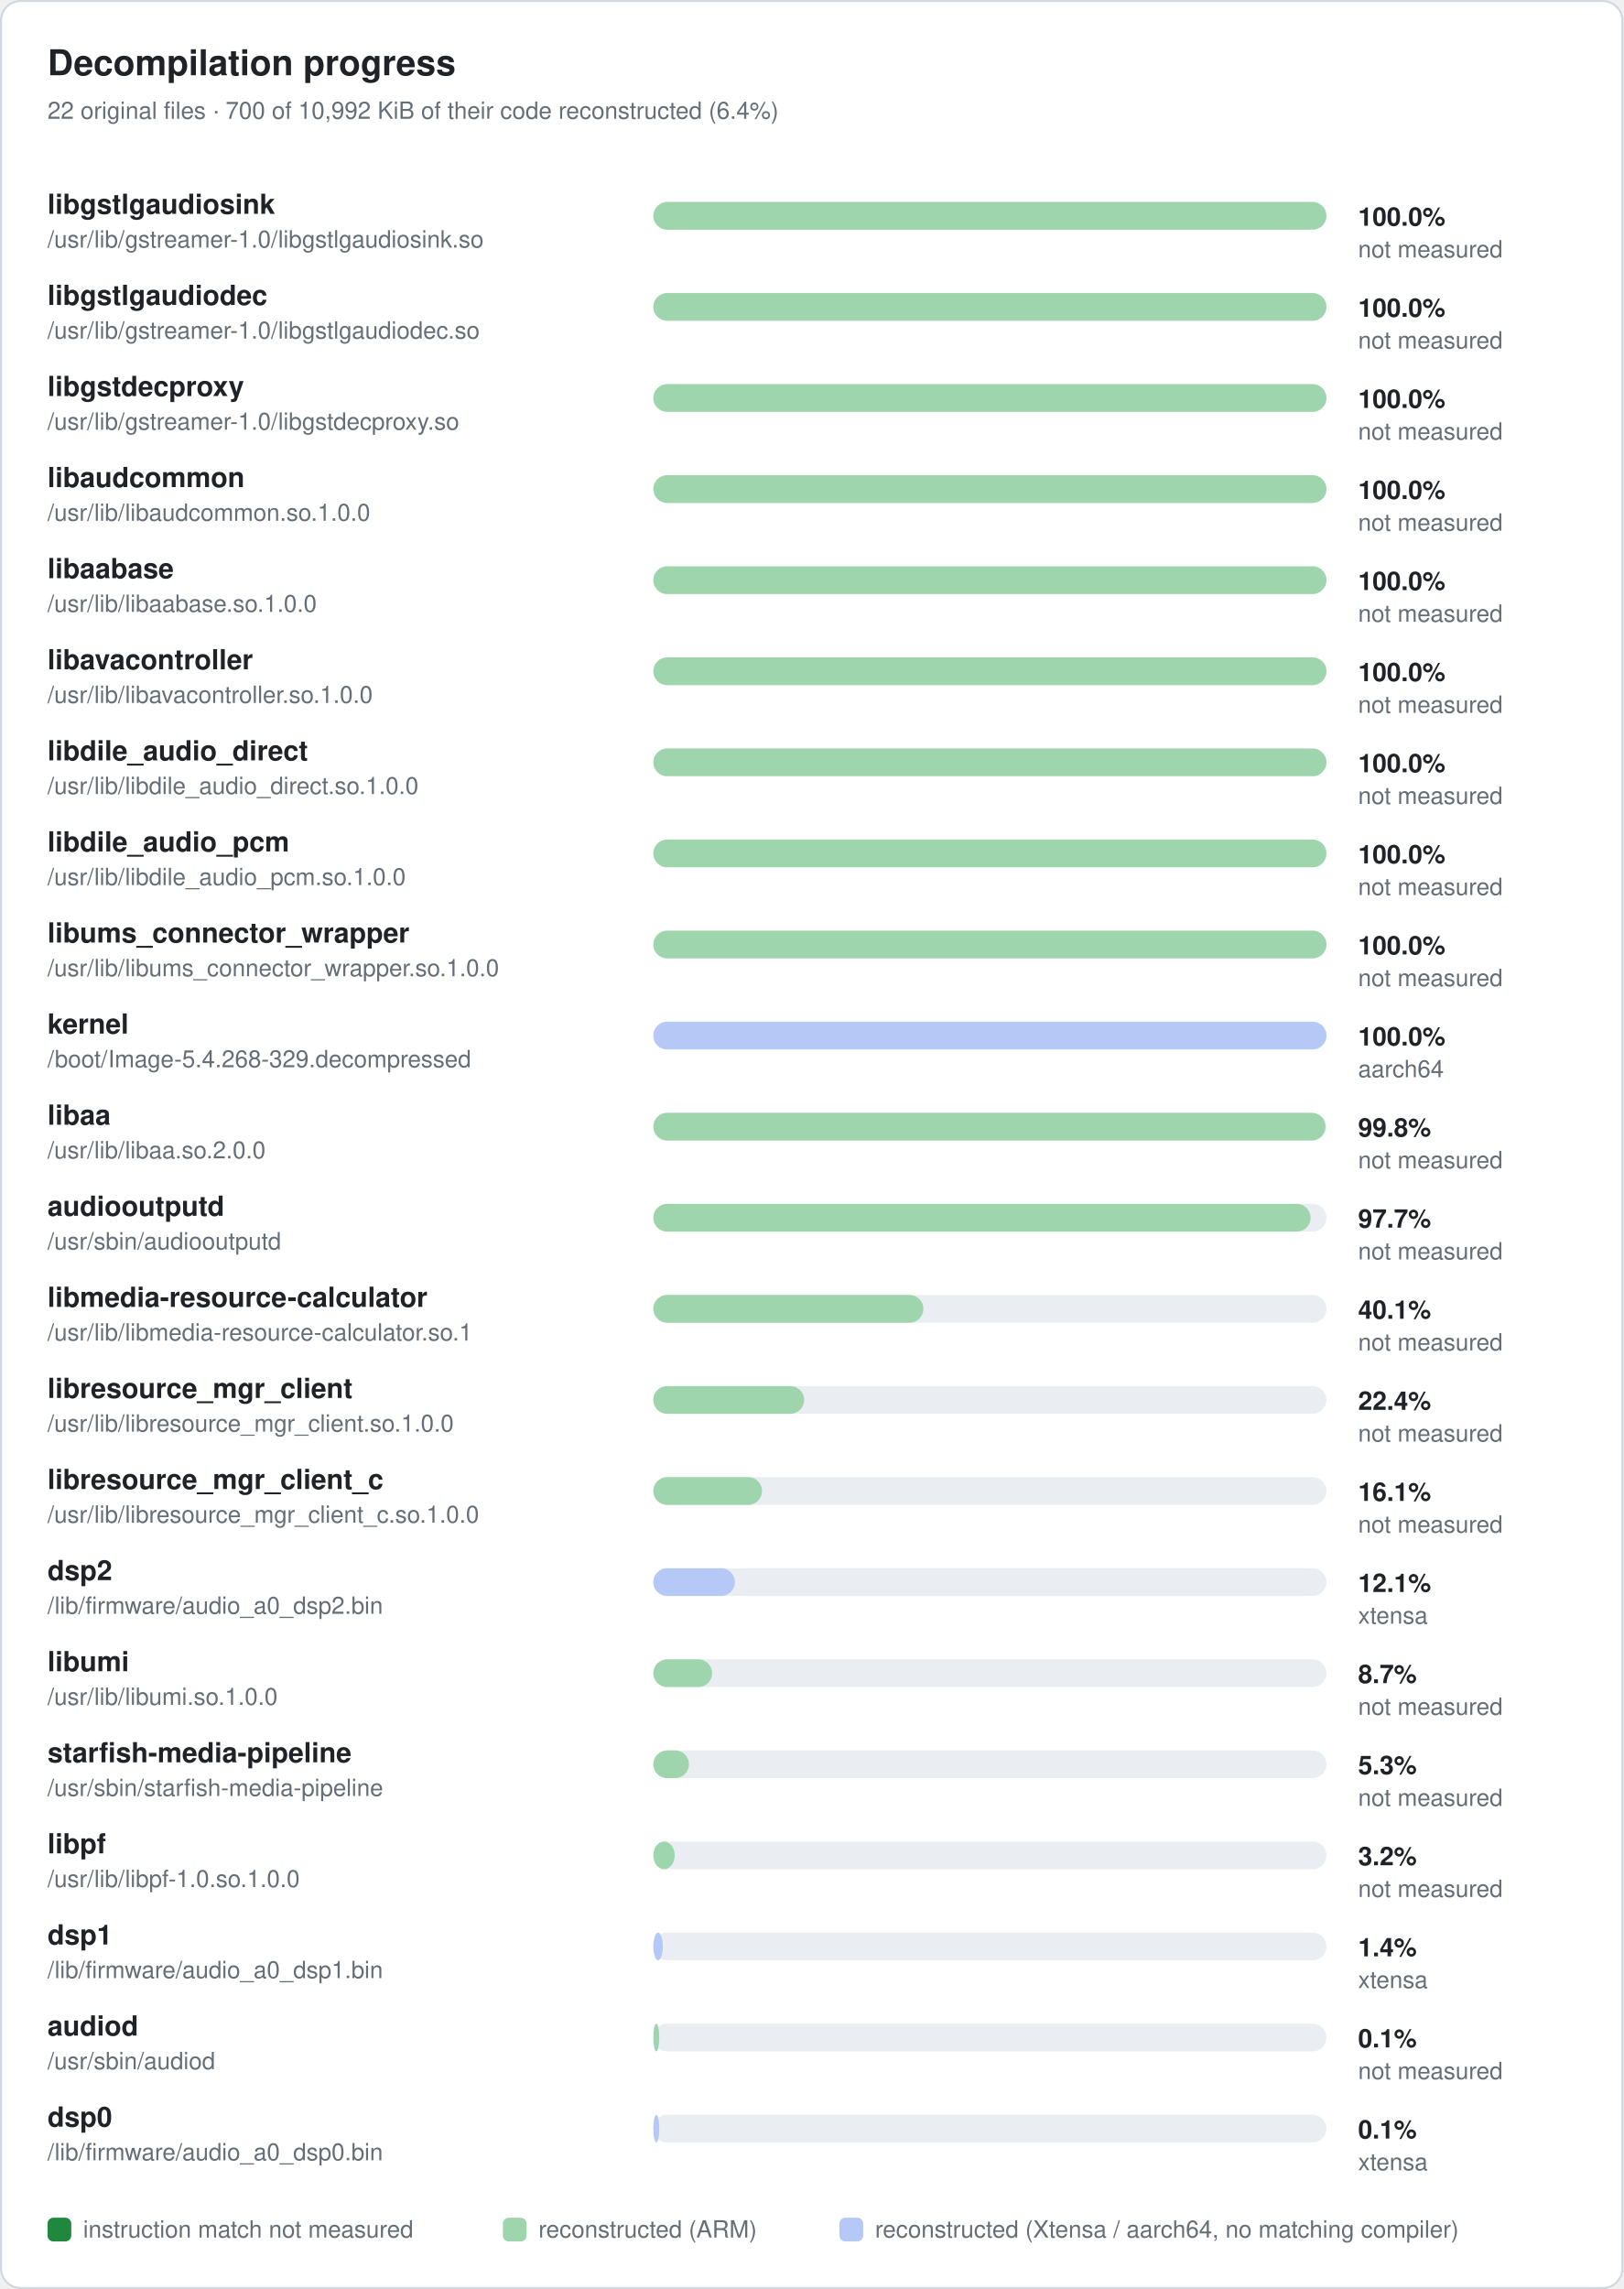
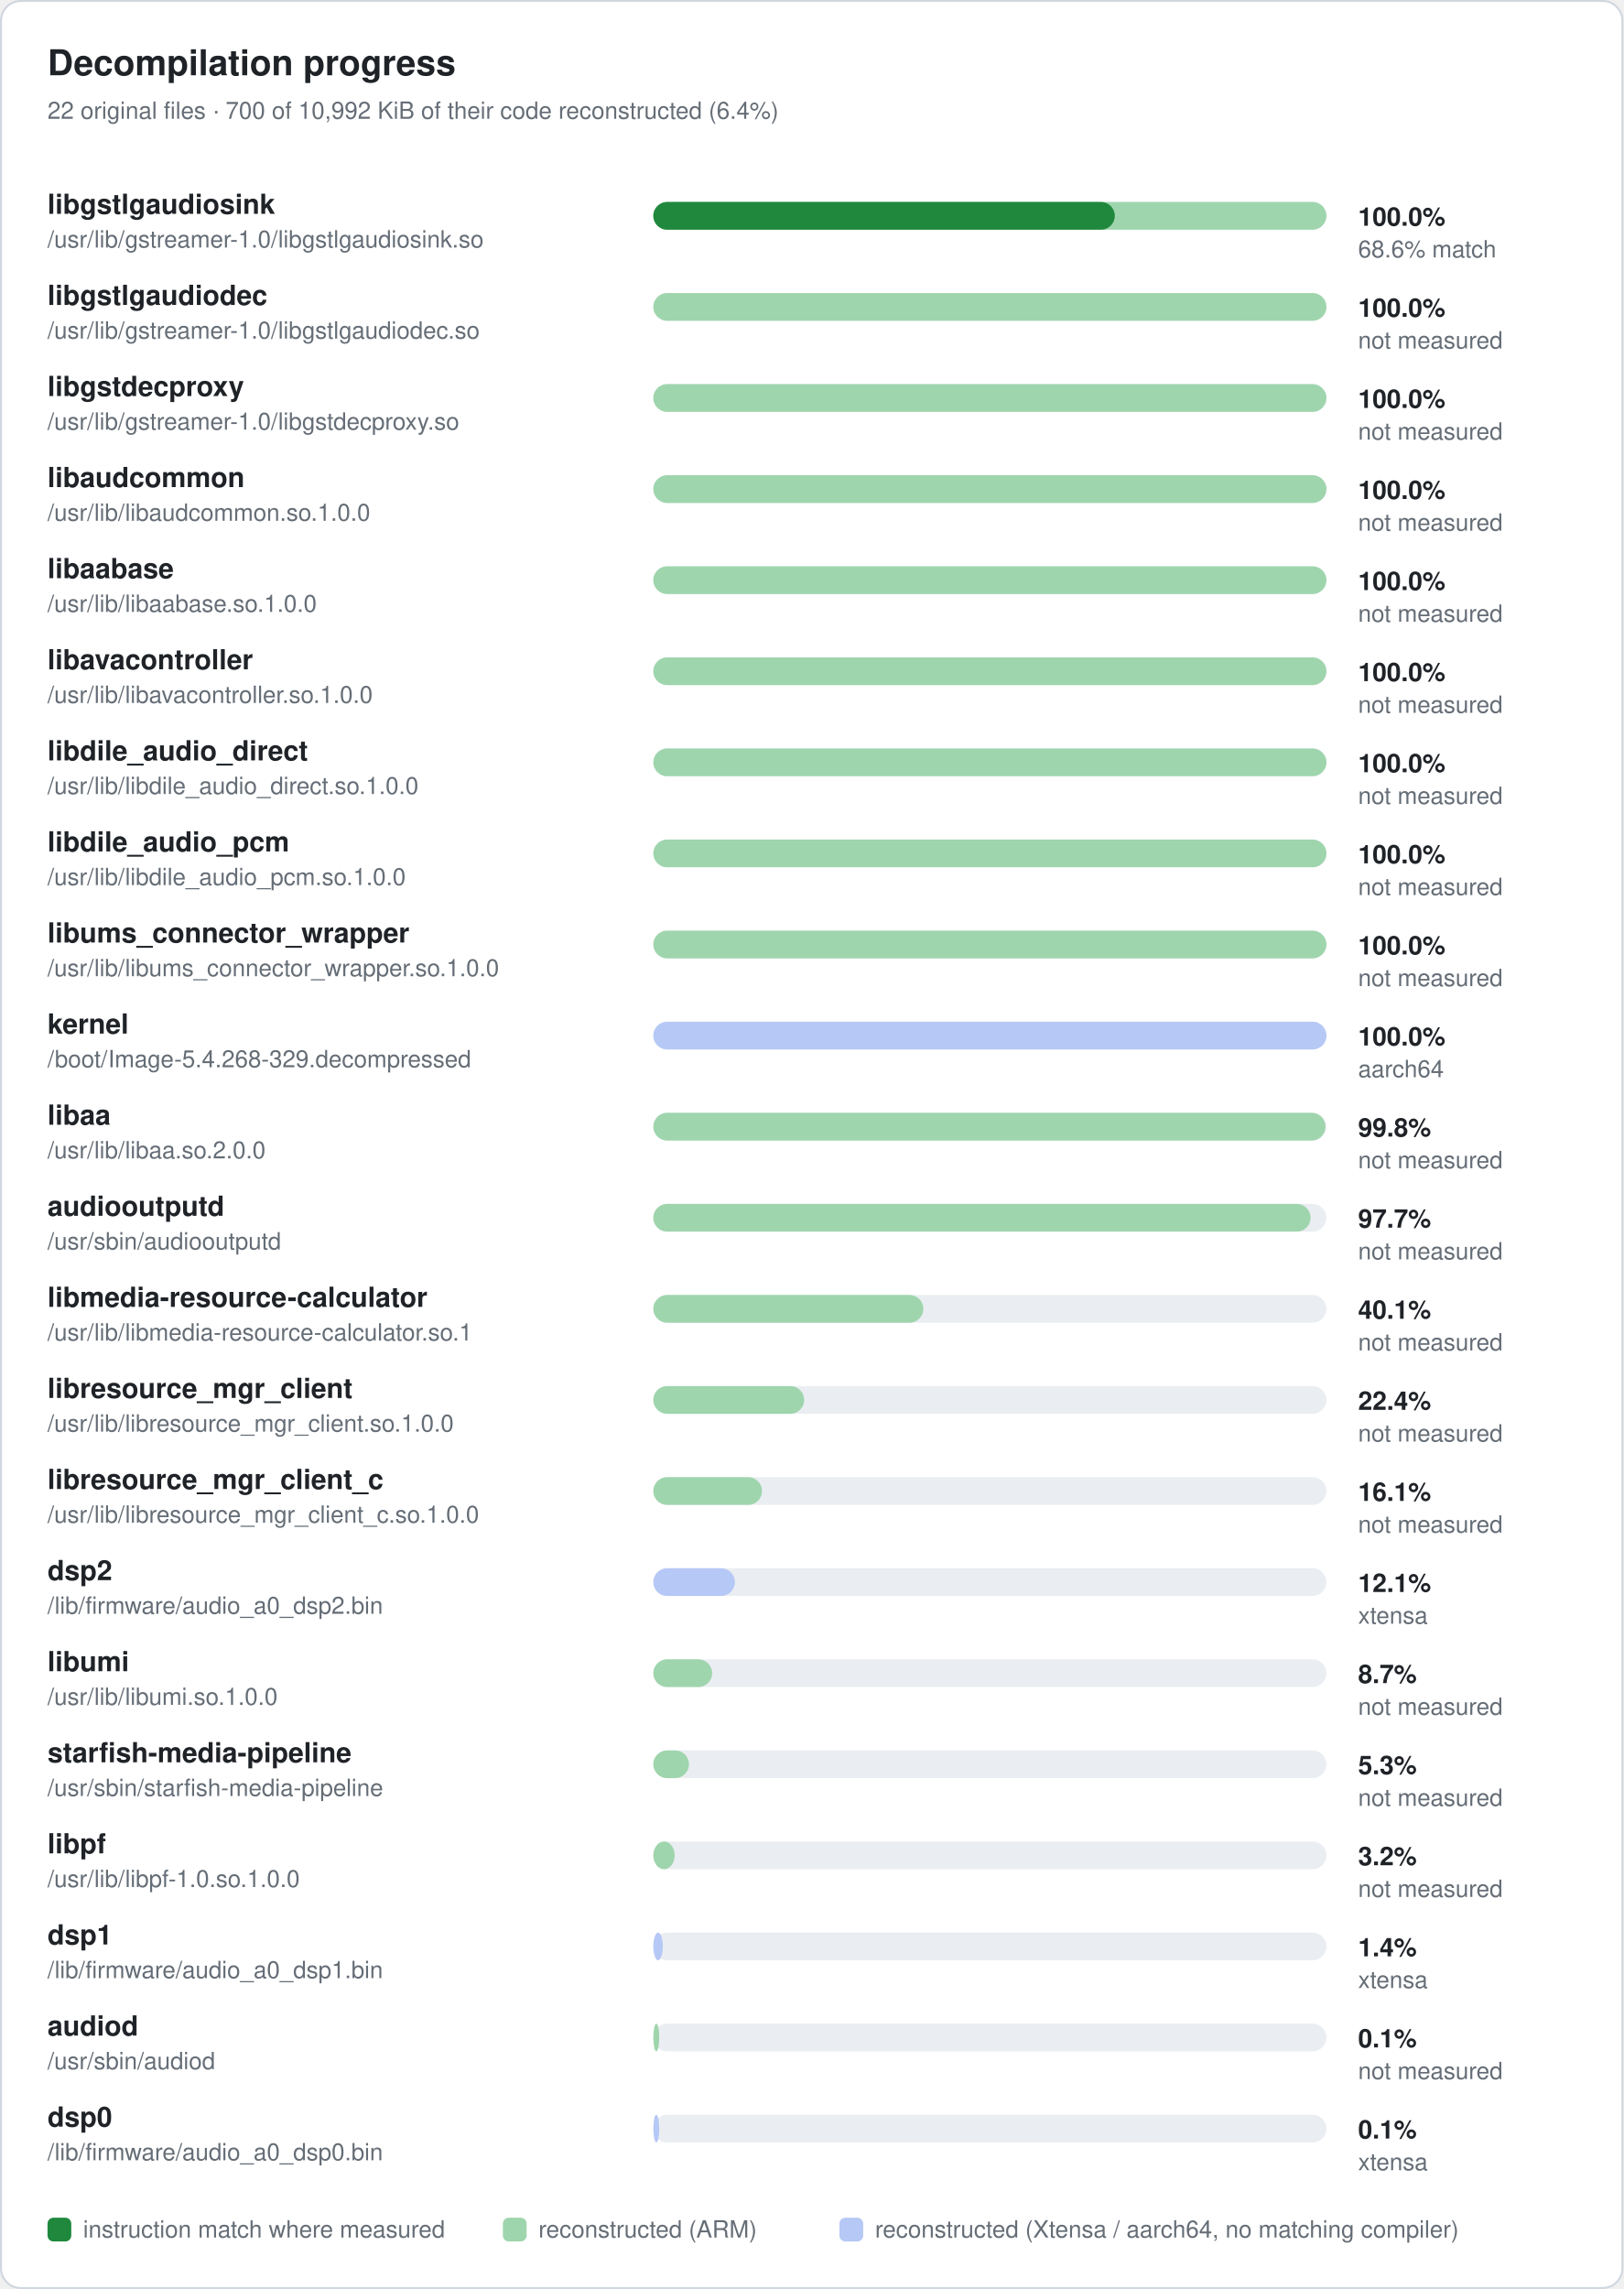
<svg xmlns="http://www.w3.org/2000/svg" width="820" height="1156" viewBox="0 0 820 1156" role="img" aria-label="Decompilation progress">
  <style>
  text { font-family: -apple-system, BlinkMacSystemFont, "Segoe UI", Helvetica, Arial, sans-serif; fill: #1f2328; }
  .title { font-size: 18px; font-weight: 600; }
  .sub, .path, .legend { font-size: 12px; fill: #656d76; }
  .name { font-size: 14px; font-weight: 600; }
  .pct { font-size: 13px; font-weight: 600; font-variant-numeric: tabular-nums; }
  .card { fill: #ffffff; stroke: #d0d7de; }
  .track { fill: #eaeef2; }
  .cov { fill: #9fd5ad; }
  .match { fill: #1f883d; }
  .dsp { fill: #b6c8f5; }
  @media (prefers-color-scheme: dark) {
    text { fill: #e6edf3; }
    .sub, .path, .legend { fill: #8d96a0; }
    .card { fill: #0d1117; stroke: #30363d; }
    .track { fill: #21262d; }
    .cov { fill: #2e6b3d; }
    .match { fill: #3fb950; }
    .dsp { fill: #3b5bab; }
  }
</style>
  <rect class="card" x="0.5" y="0.5" width="819" height="1155" rx="10" />
  <text class="title" x="24" y="38">Decompilation progress</text>
  <text class="sub" x="24" y="60">22 original files · 700 of 10,992 KiB of their code reconstructed (6.4%)</text>
  <text class="name" x="24" y="108">libgstlgaudiosink</text>
  <text class="path" x="24" y="125">/usr/lib/gstreamer-1.0/libgstlgaudiosink.so</text>
  <rect class="track" x="330" y="102" width="340" height="14" rx="7" />
  <rect class="cov" x="330" y="102" width="340.0" height="14" rx="7" />
+   <rect class="match" x="330" y="102" width="233.1" height="14" rx="7" />
  <text class="pct" x="686" y="114">100.0%</text>
-   <text class="path" x="686" y="130">not measured</text>
+   <text class="path" x="686" y="130">68.6% match</text>
  <text class="name" x="24" y="154">libgstlgaudiodec</text>
  <text class="path" x="24" y="171">/usr/lib/gstreamer-1.0/libgstlgaudiodec.so</text>
  <rect class="track" x="330" y="148" width="340" height="14" rx="7" />
  <rect class="cov" x="330" y="148" width="340.0" height="14" rx="7" />
  <text class="pct" x="686" y="160">100.0%</text>
  <text class="path" x="686" y="176">not measured</text>
  <text class="name" x="24" y="200">libgstdecproxy</text>
  <text class="path" x="24" y="217">/usr/lib/gstreamer-1.0/libgstdecproxy.so</text>
  <rect class="track" x="330" y="194" width="340" height="14" rx="7" />
  <rect class="cov" x="330" y="194" width="340.0" height="14" rx="7" />
  <text class="pct" x="686" y="206">100.0%</text>
  <text class="path" x="686" y="222">not measured</text>
  <text class="name" x="24" y="246">libaudcommon</text>
  <text class="path" x="24" y="263">/usr/lib/libaudcommon.so.1.0.0</text>
  <rect class="track" x="330" y="240" width="340" height="14" rx="7" />
  <rect class="cov" x="330" y="240" width="340.0" height="14" rx="7" />
  <text class="pct" x="686" y="252">100.0%</text>
  <text class="path" x="686" y="268">not measured</text>
  <text class="name" x="24" y="292">libaabase</text>
  <text class="path" x="24" y="309">/usr/lib/libaabase.so.1.0.0</text>
  <rect class="track" x="330" y="286" width="340" height="14" rx="7" />
  <rect class="cov" x="330" y="286" width="340.0" height="14" rx="7" />
  <text class="pct" x="686" y="298">100.0%</text>
  <text class="path" x="686" y="314">not measured</text>
  <text class="name" x="24" y="338">libavacontroller</text>
  <text class="path" x="24" y="355">/usr/lib/libavacontroller.so.1.0.0</text>
  <rect class="track" x="330" y="332" width="340" height="14" rx="7" />
  <rect class="cov" x="330" y="332" width="340.0" height="14" rx="7" />
  <text class="pct" x="686" y="344">100.0%</text>
  <text class="path" x="686" y="360">not measured</text>
  <text class="name" x="24" y="384">libdile_audio_direct</text>
  <text class="path" x="24" y="401">/usr/lib/libdile_audio_direct.so.1.0.0</text>
  <rect class="track" x="330" y="378" width="340" height="14" rx="7" />
  <rect class="cov" x="330" y="378" width="340.0" height="14" rx="7" />
  <text class="pct" x="686" y="390">100.0%</text>
  <text class="path" x="686" y="406">not measured</text>
  <text class="name" x="24" y="430">libdile_audio_pcm</text>
  <text class="path" x="24" y="447">/usr/lib/libdile_audio_pcm.so.1.0.0</text>
  <rect class="track" x="330" y="424" width="340" height="14" rx="7" />
  <rect class="cov" x="330" y="424" width="340.0" height="14" rx="7" />
  <text class="pct" x="686" y="436">100.0%</text>
  <text class="path" x="686" y="452">not measured</text>
  <text class="name" x="24" y="476">libums_connector_wrapper</text>
  <text class="path" x="24" y="493">/usr/lib/libums_connector_wrapper.so.1.0.0</text>
  <rect class="track" x="330" y="470" width="340" height="14" rx="7" />
  <rect class="cov" x="330" y="470" width="340.0" height="14" rx="7" />
  <text class="pct" x="686" y="482">100.0%</text>
  <text class="path" x="686" y="498">not measured</text>
  <text class="name" x="24" y="522">kernel</text>
  <text class="path" x="24" y="539">/boot/Image-5.4.268-329.decompressed</text>
  <rect class="track" x="330" y="516" width="340" height="14" rx="7" />
  <rect class="dsp" x="330" y="516" width="340.0" height="14" rx="7" />
  <text class="pct" x="686" y="528">100.0%</text>
  <text class="path" x="686" y="544">aarch64</text>
  <text class="name" x="24" y="568">libaa</text>
  <text class="path" x="24" y="585">/usr/lib/libaa.so.2.0.0</text>
  <rect class="track" x="330" y="562" width="340" height="14" rx="7" />
  <rect class="cov" x="330" y="562" width="339.5" height="14" rx="7" />
  <text class="pct" x="686" y="574">99.8%</text>
  <text class="path" x="686" y="590">not measured</text>
  <text class="name" x="24" y="614">audiooutputd</text>
  <text class="path" x="24" y="631">/usr/sbin/audiooutputd</text>
  <rect class="track" x="330" y="608" width="340" height="14" rx="7" />
  <rect class="cov" x="330" y="608" width="332.0" height="14" rx="7" />
  <text class="pct" x="686" y="620">97.7%</text>
  <text class="path" x="686" y="636">not measured</text>
  <text class="name" x="24" y="660">libmedia-resource-calculator</text>
  <text class="path" x="24" y="677">/usr/lib/libmedia-resource-calculator.so.1</text>
  <rect class="track" x="330" y="654" width="340" height="14" rx="7" />
  <rect class="cov" x="330" y="654" width="136.4" height="14" rx="7" />
  <text class="pct" x="686" y="666">40.1%</text>
  <text class="path" x="686" y="682">not measured</text>
  <text class="name" x="24" y="706">libresource_mgr_client</text>
  <text class="path" x="24" y="723">/usr/lib/libresource_mgr_client.so.1.0.0</text>
  <rect class="track" x="330" y="700" width="340" height="14" rx="7" />
  <rect class="cov" x="330" y="700" width="76.2" height="14" rx="7" />
  <text class="pct" x="686" y="712">22.4%</text>
  <text class="path" x="686" y="728">not measured</text>
  <text class="name" x="24" y="752">libresource_mgr_client_c</text>
  <text class="path" x="24" y="769">/usr/lib/libresource_mgr_client_c.so.1.0.0</text>
  <rect class="track" x="330" y="746" width="340" height="14" rx="7" />
  <rect class="cov" x="330" y="746" width="54.9" height="14" rx="7" />
  <text class="pct" x="686" y="758">16.1%</text>
  <text class="path" x="686" y="774">not measured</text>
  <text class="name" x="24" y="798">dsp2</text>
  <text class="path" x="24" y="815">/lib/firmware/audio_a0_dsp2.bin</text>
  <rect class="track" x="330" y="792" width="340" height="14" rx="7" />
  <rect class="dsp" x="330" y="792" width="41.2" height="14" rx="7" />
  <text class="pct" x="686" y="804">12.1%</text>
  <text class="path" x="686" y="820">xtensa</text>
  <text class="name" x="24" y="844">libumi</text>
  <text class="path" x="24" y="861">/usr/lib/libumi.so.1.0.0</text>
  <rect class="track" x="330" y="838" width="340" height="14" rx="7" />
  <rect class="cov" x="330" y="838" width="29.7" height="14" rx="7" />
  <text class="pct" x="686" y="850">8.7%</text>
  <text class="path" x="686" y="866">not measured</text>
  <text class="name" x="24" y="890">starfish-media-pipeline</text>
  <text class="path" x="24" y="907">/usr/sbin/starfish-media-pipeline</text>
  <rect class="track" x="330" y="884" width="340" height="14" rx="7" />
  <rect class="cov" x="330" y="884" width="18.0" height="14" rx="7" />
  <text class="pct" x="686" y="896">5.3%</text>
  <text class="path" x="686" y="912">not measured</text>
  <text class="name" x="24" y="936">libpf</text>
  <text class="path" x="24" y="953">/usr/lib/libpf-1.0.so.1.0.0</text>
  <rect class="track" x="330" y="930" width="340" height="14" rx="7" />
  <rect class="cov" x="330" y="930" width="10.8" height="14" rx="7" />
  <text class="pct" x="686" y="942">3.2%</text>
  <text class="path" x="686" y="958">not measured</text>
  <text class="name" x="24" y="982">dsp1</text>
  <text class="path" x="24" y="999">/lib/firmware/audio_a0_dsp1.bin</text>
  <rect class="track" x="330" y="976" width="340" height="14" rx="7" />
  <rect class="dsp" x="330" y="976" width="4.8" height="14" rx="7" />
  <text class="pct" x="686" y="988">1.4%</text>
  <text class="path" x="686" y="1004">xtensa</text>
  <text class="name" x="24" y="1028">audiod</text>
  <text class="path" x="24" y="1045">/usr/sbin/audiod</text>
  <rect class="track" x="330" y="1022" width="340" height="14" rx="7" />
  <rect class="cov" x="330" y="1022" width="3.0" height="14" rx="7" />
  <text class="pct" x="686" y="1034">0.1%</text>
  <text class="path" x="686" y="1050">not measured</text>
  <text class="name" x="24" y="1074">dsp0</text>
  <text class="path" x="24" y="1091">/lib/firmware/audio_a0_dsp0.bin</text>
  <rect class="track" x="330" y="1068" width="340" height="14" rx="7" />
  <rect class="dsp" x="330" y="1068" width="3.0" height="14" rx="7" />
  <text class="pct" x="686" y="1080">0.1%</text>
  <text class="path" x="686" y="1096">xtensa</text>
  <rect class="match" x="24" y="1120" width="12" height="12" rx="3" />
-   <text class="legend" x="42" y="1130">instruction match not measured</text>
+   <text class="legend" x="42" y="1130">instruction match where measured</text>
  <rect class="cov" x="254" y="1120" width="12" height="12" rx="3" />
  <text class="legend" x="272" y="1130">reconstructed (ARM)</text>
  <rect class="dsp" x="424" y="1120" width="12" height="12" rx="3" />
  <text class="legend" x="442" y="1130">reconstructed (Xtensa / aarch64, no matching compiler)</text>
</svg>
